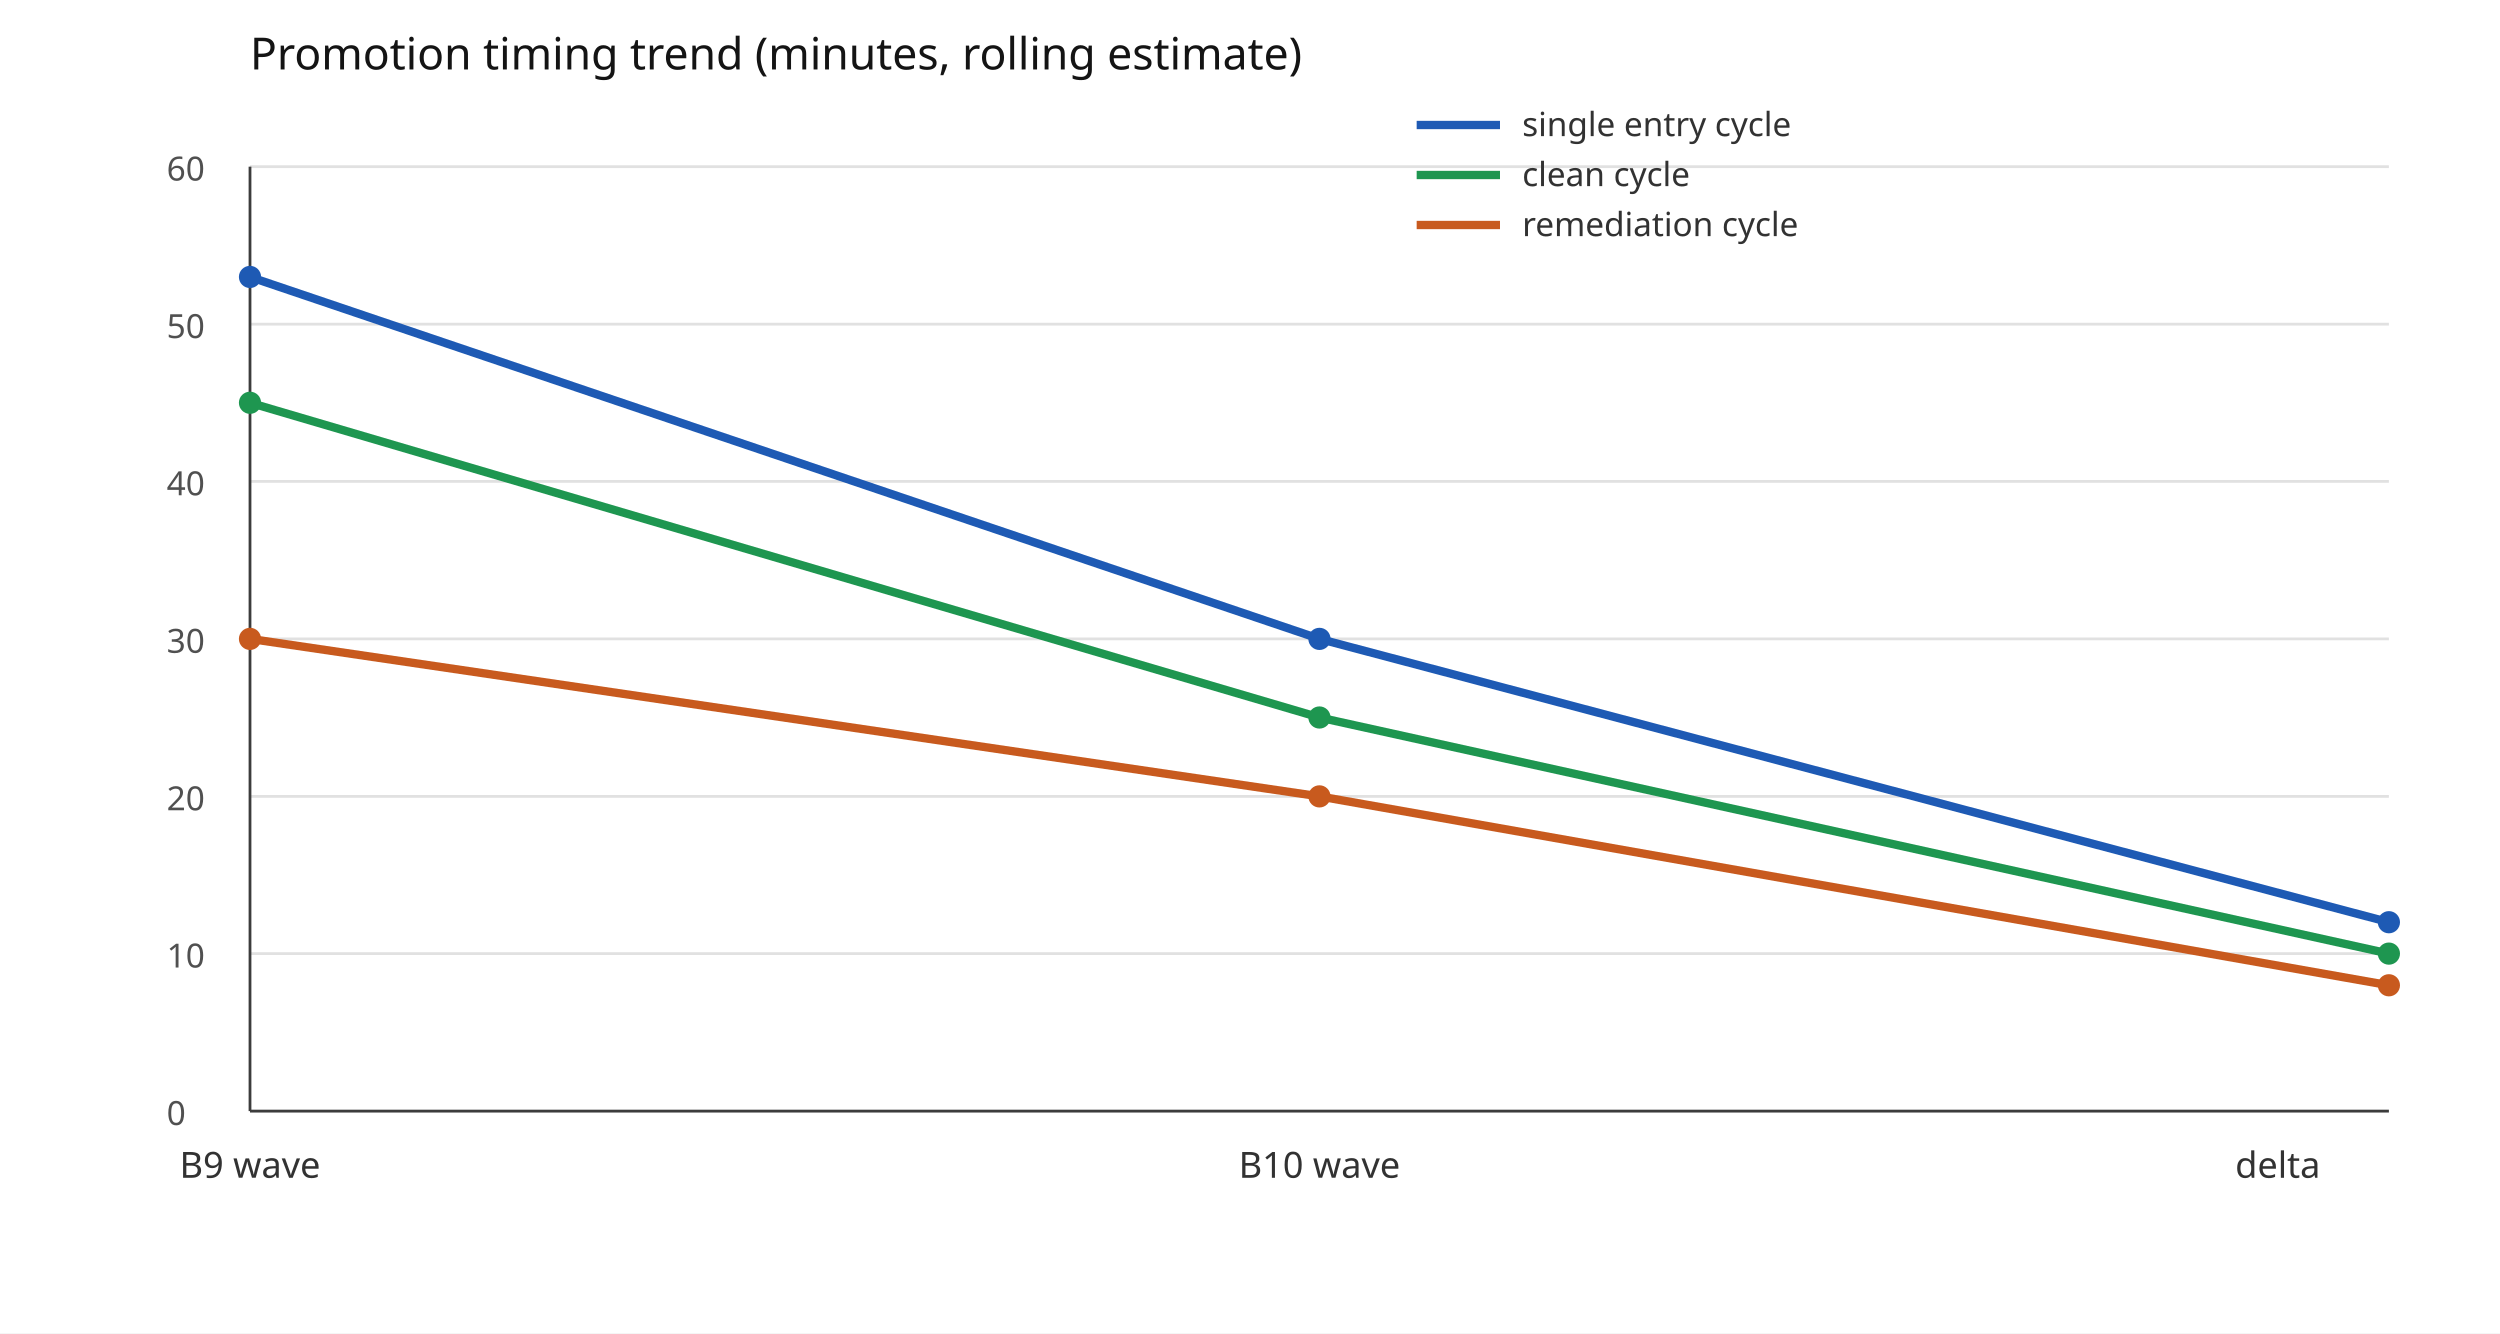
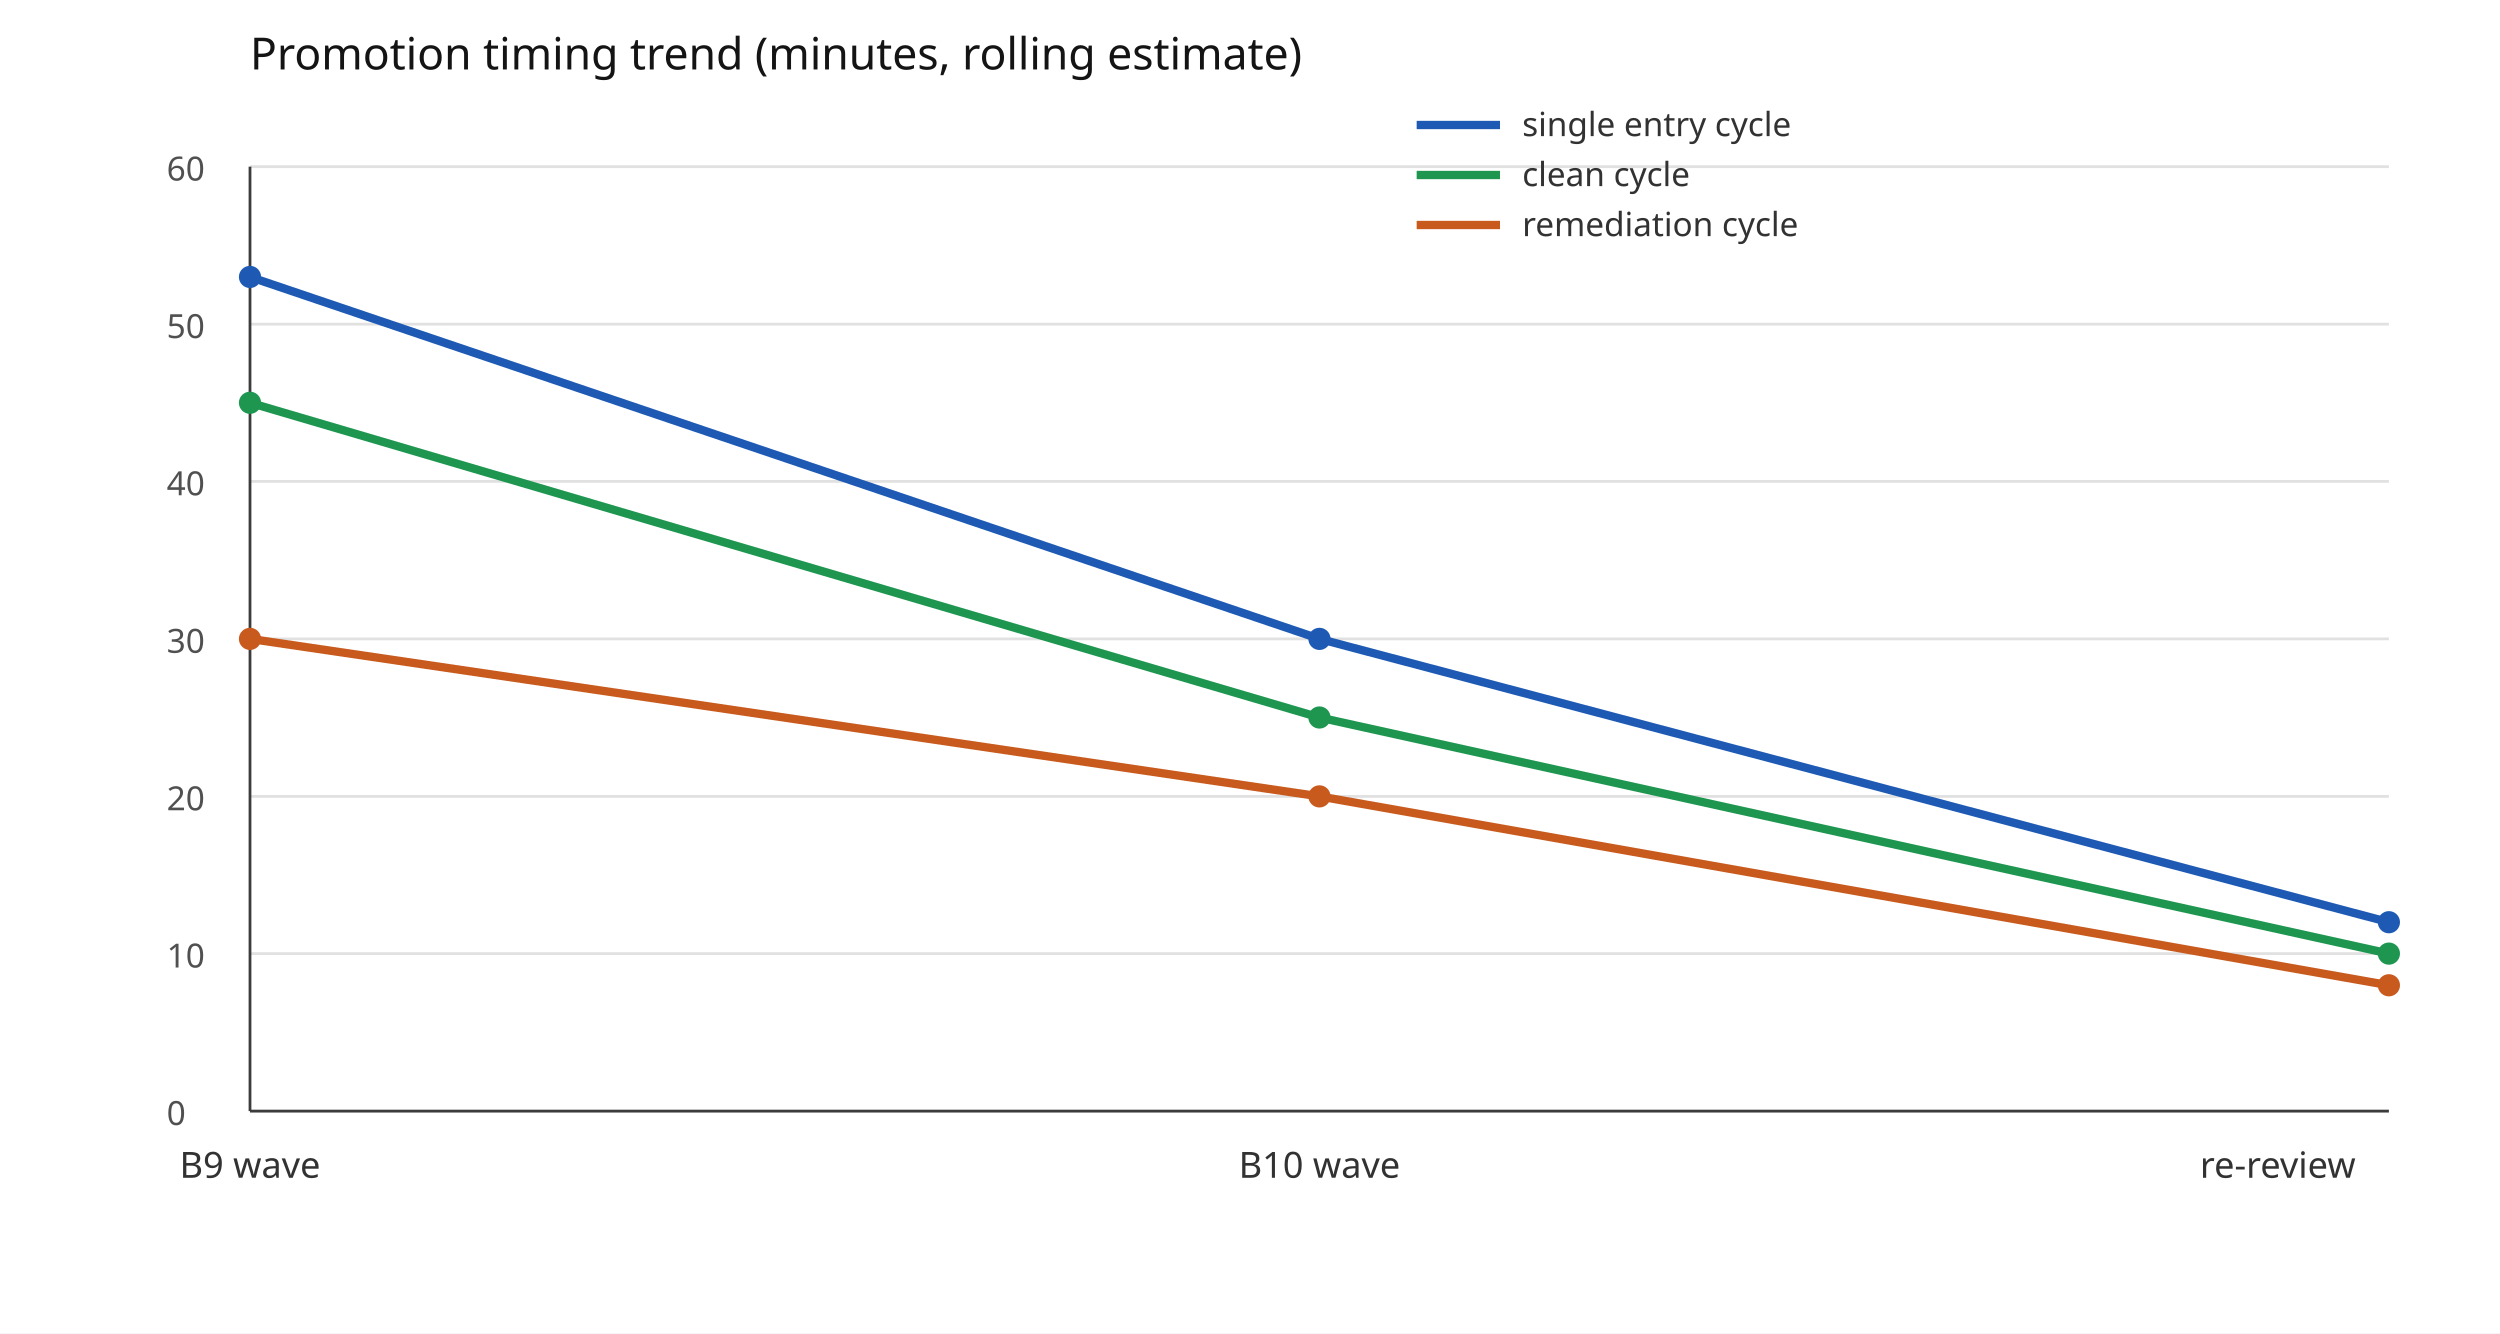
<svg xmlns="http://www.w3.org/2000/svg" width="900" height="480">
  <rect width="100%" height="100%" fill="white" />
  <line x1="90" y1="400.0" x2="860" y2="400.0" stroke="#e1e1e1" />
  <text x="60" y="405.0" font-family="Verdana" font-size="12" fill="#505050">0</text>
  <line x1="90" y1="343.3" x2="860" y2="343.3" stroke="#e1e1e1" />
  <text x="60" y="348.3" font-family="Verdana" font-size="12" fill="#505050">10</text>
  <line x1="90" y1="286.7" x2="860" y2="286.7" stroke="#e1e1e1" />
  <text x="60" y="291.7" font-family="Verdana" font-size="12" fill="#505050">20</text>
  <line x1="90" y1="230.0" x2="860" y2="230.0" stroke="#e1e1e1" />
  <text x="60" y="235.0" font-family="Verdana" font-size="12" fill="#505050">30</text>
  <line x1="90" y1="173.3" x2="860" y2="173.3" stroke="#e1e1e1" />
  <text x="60" y="178.3" font-family="Verdana" font-size="12" fill="#505050">40</text>
  <line x1="90" y1="116.7" x2="860" y2="116.7" stroke="#e1e1e1" />
  <text x="60" y="121.7" font-family="Verdana" font-size="12" fill="#505050">50</text>
  <line x1="90" y1="60.0" x2="860" y2="60.0" stroke="#e1e1e1" />
  <text x="60" y="65.0" font-family="Verdana" font-size="12" fill="#505050">60</text>
  <line x1="90" y1="60" x2="90" y2="400" stroke="#3c3c3c" />
  <line x1="90" y1="400" x2="860" y2="400" stroke="#3c3c3c" />
  <polyline points="90.0,99.7 475.0,230.0 860.0,332.0" fill="none" stroke="#1e5ab4" stroke-width="3" />
  <circle cx="90.0" cy="99.7" r="4" fill="#1e5ab4" />
  <circle cx="475.0" cy="230.0" r="4" fill="#1e5ab4" />
  <circle cx="860.0" cy="332.0" r="4" fill="#1e5ab4" />
  <polyline points="90.0,145.0 475.0,258.3 860.0,343.3" fill="none" stroke="#1e9650" stroke-width="3" />
  <circle cx="90.0" cy="145.0" r="4" fill="#1e9650" />
  <circle cx="475.0" cy="258.3" r="4" fill="#1e9650" />
  <circle cx="860.0" cy="343.3" r="4" fill="#1e9650" />
  <polyline points="90.0,230.0 475.0,286.7 860.0,354.7" fill="none" stroke="#c85a1e" stroke-width="3" />
  <circle cx="90.0" cy="230.0" r="4" fill="#c85a1e" />
  <circle cx="475.0" cy="286.7" r="4" fill="#c85a1e" />
  <circle cx="860.0" cy="354.7" r="4" fill="#c85a1e" />
  <text x="90.0" text-anchor="middle" y="424" font-family="Verdana" font-size="13" fill="#323232">B9 wave</text>
  <text x="475.0" text-anchor="middle" y="424" font-family="Verdana" font-size="13" fill="#323232">B10 wave</text>
-   <text x="820.0" text-anchor="middle" y="424" font-family="Verdana" font-size="13" fill="#323232">delta</text>
+   <text x="820.0" text-anchor="middle" y="424" font-family="Verdana" font-size="13" fill="#323232">re-review</text>
  <text x="90" y="25" font-family="Verdana" font-size="16" fill="#141414">Promotion timing trend (minutes, rolling estimate)</text>
  <line x1="510" y1="45" x2="540" y2="45" stroke="#1e5ab4" stroke-width="3" />
  <text x="548" y="49" font-family="Verdana" font-size="12" fill="#323232">single entry cycle</text>
  <line x1="510" y1="63" x2="540" y2="63" stroke="#1e9650" stroke-width="3" />
  <text x="548" y="67" font-family="Verdana" font-size="12" fill="#323232">clean cycle</text>
  <line x1="510" y1="81" x2="540" y2="81" stroke="#c85a1e" stroke-width="3" />
  <text x="548" y="85" font-family="Verdana" font-size="12" fill="#323232">remediation cycle</text>
</svg>
